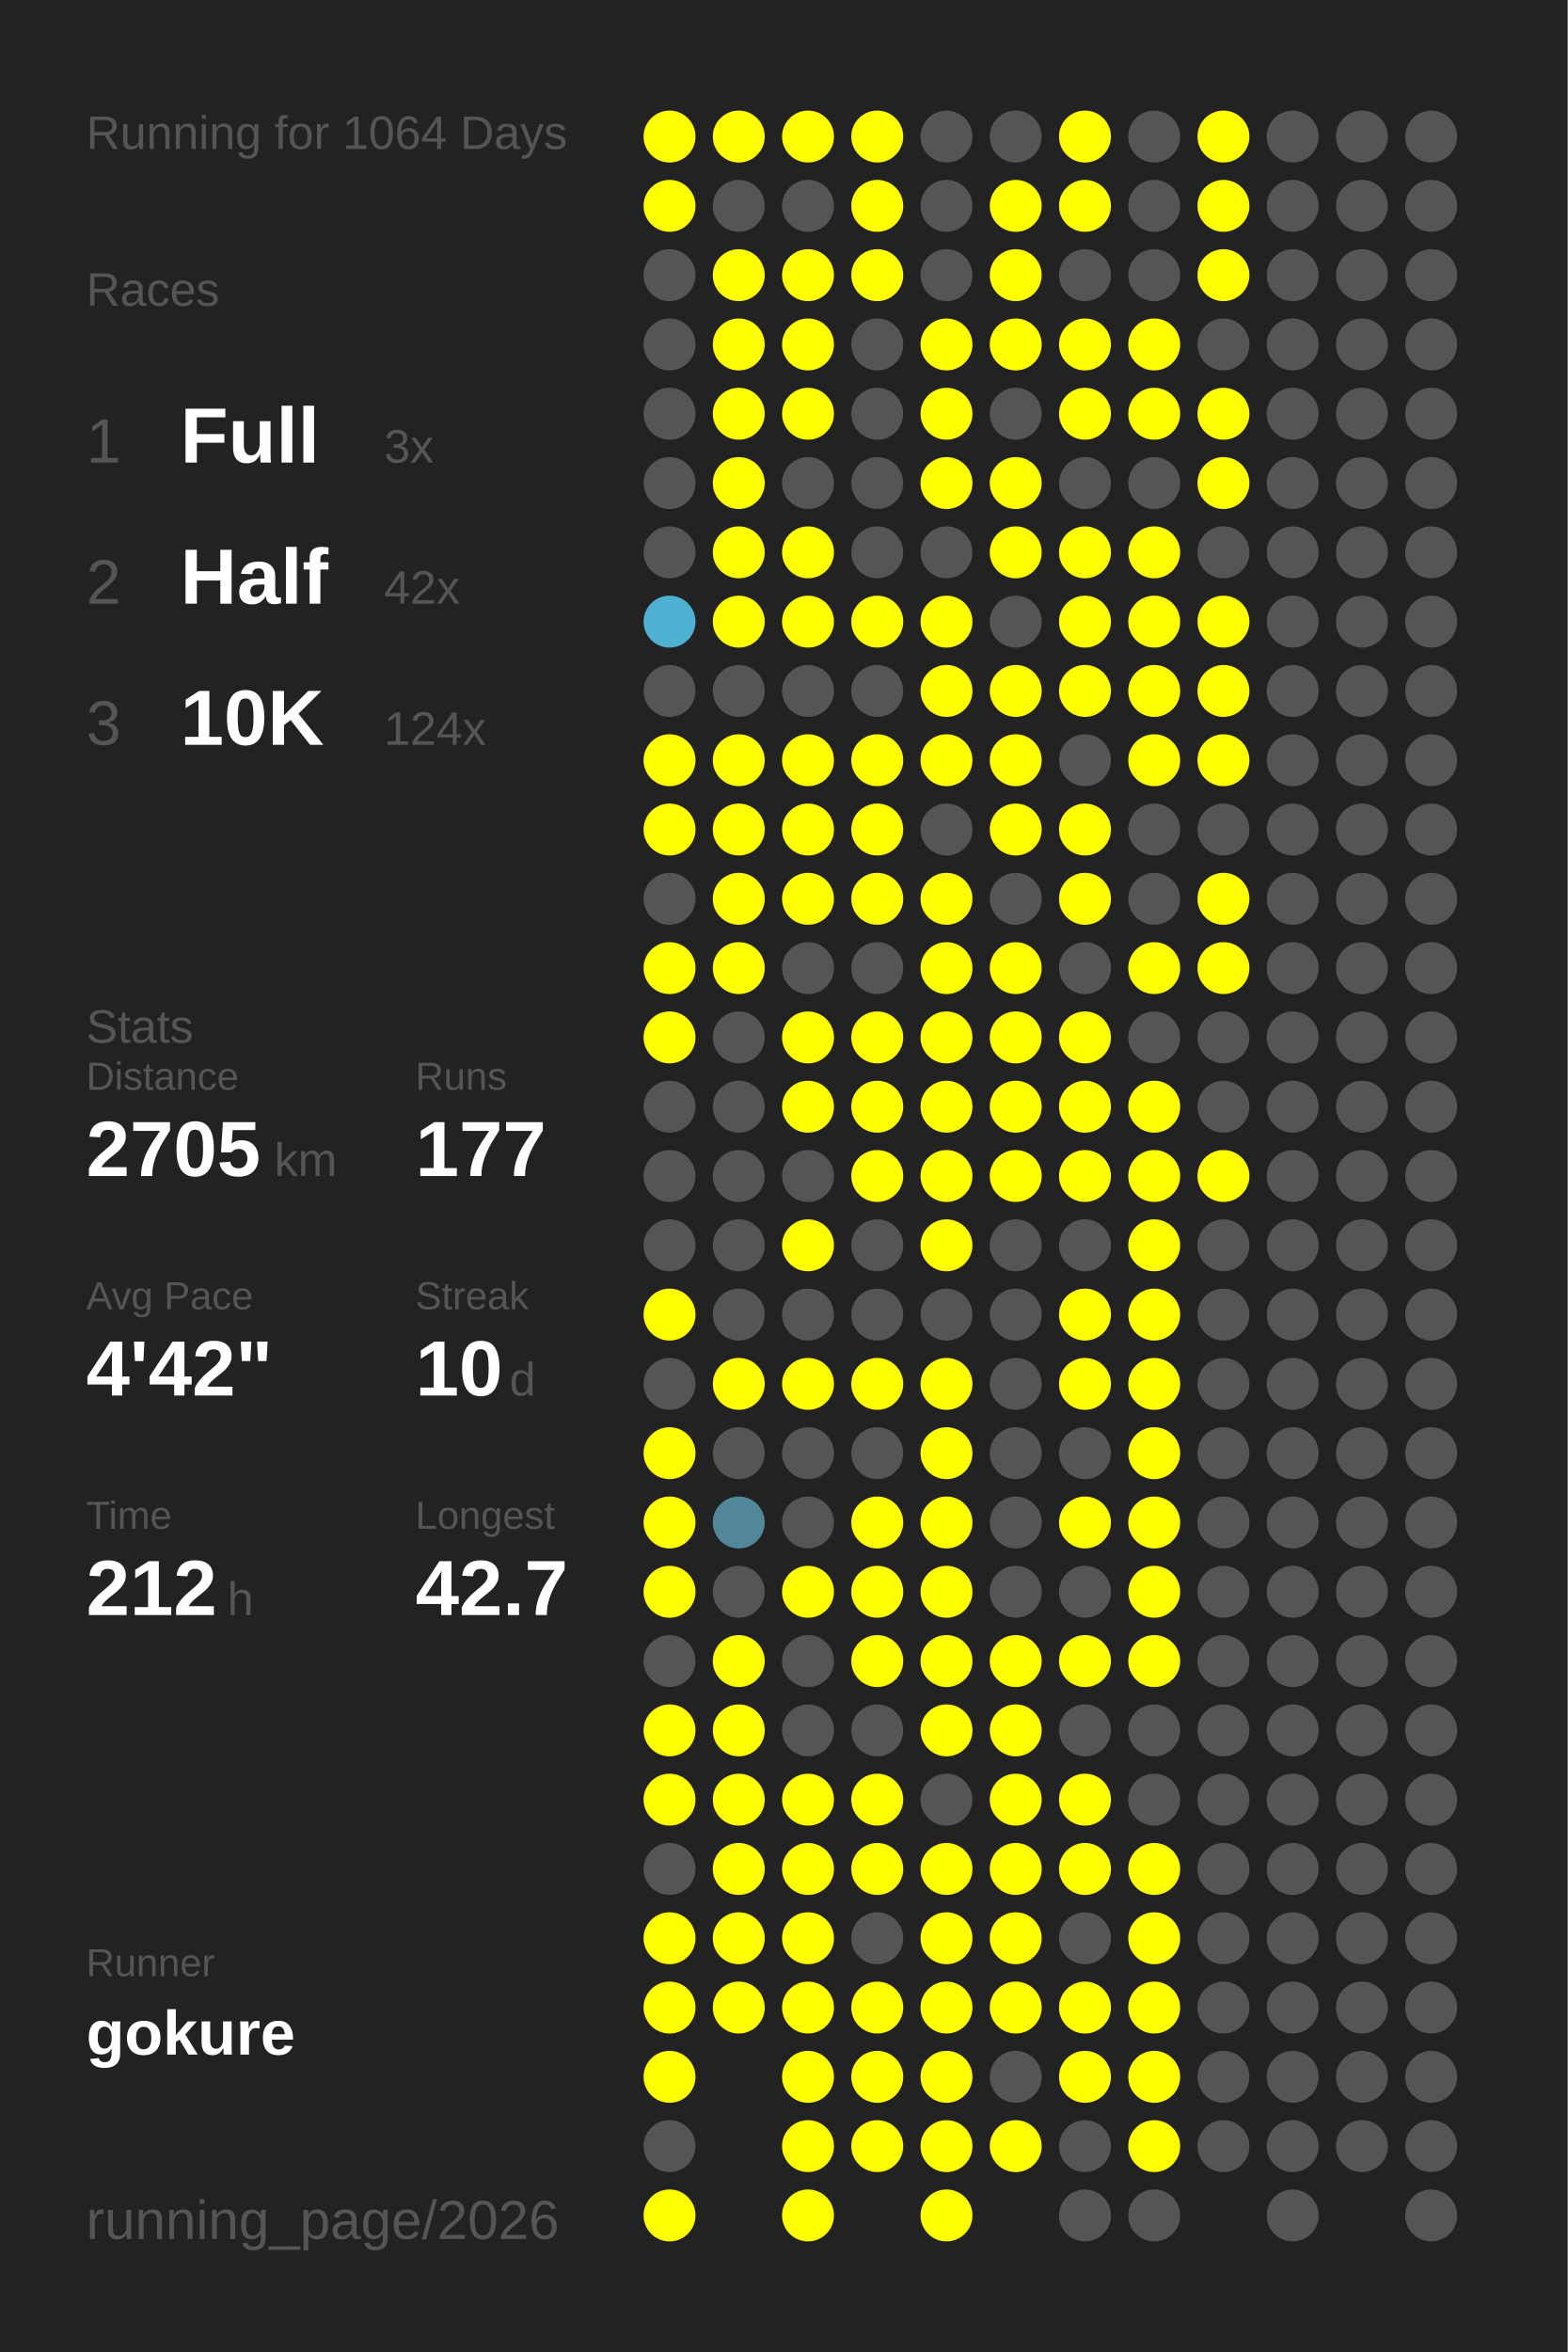
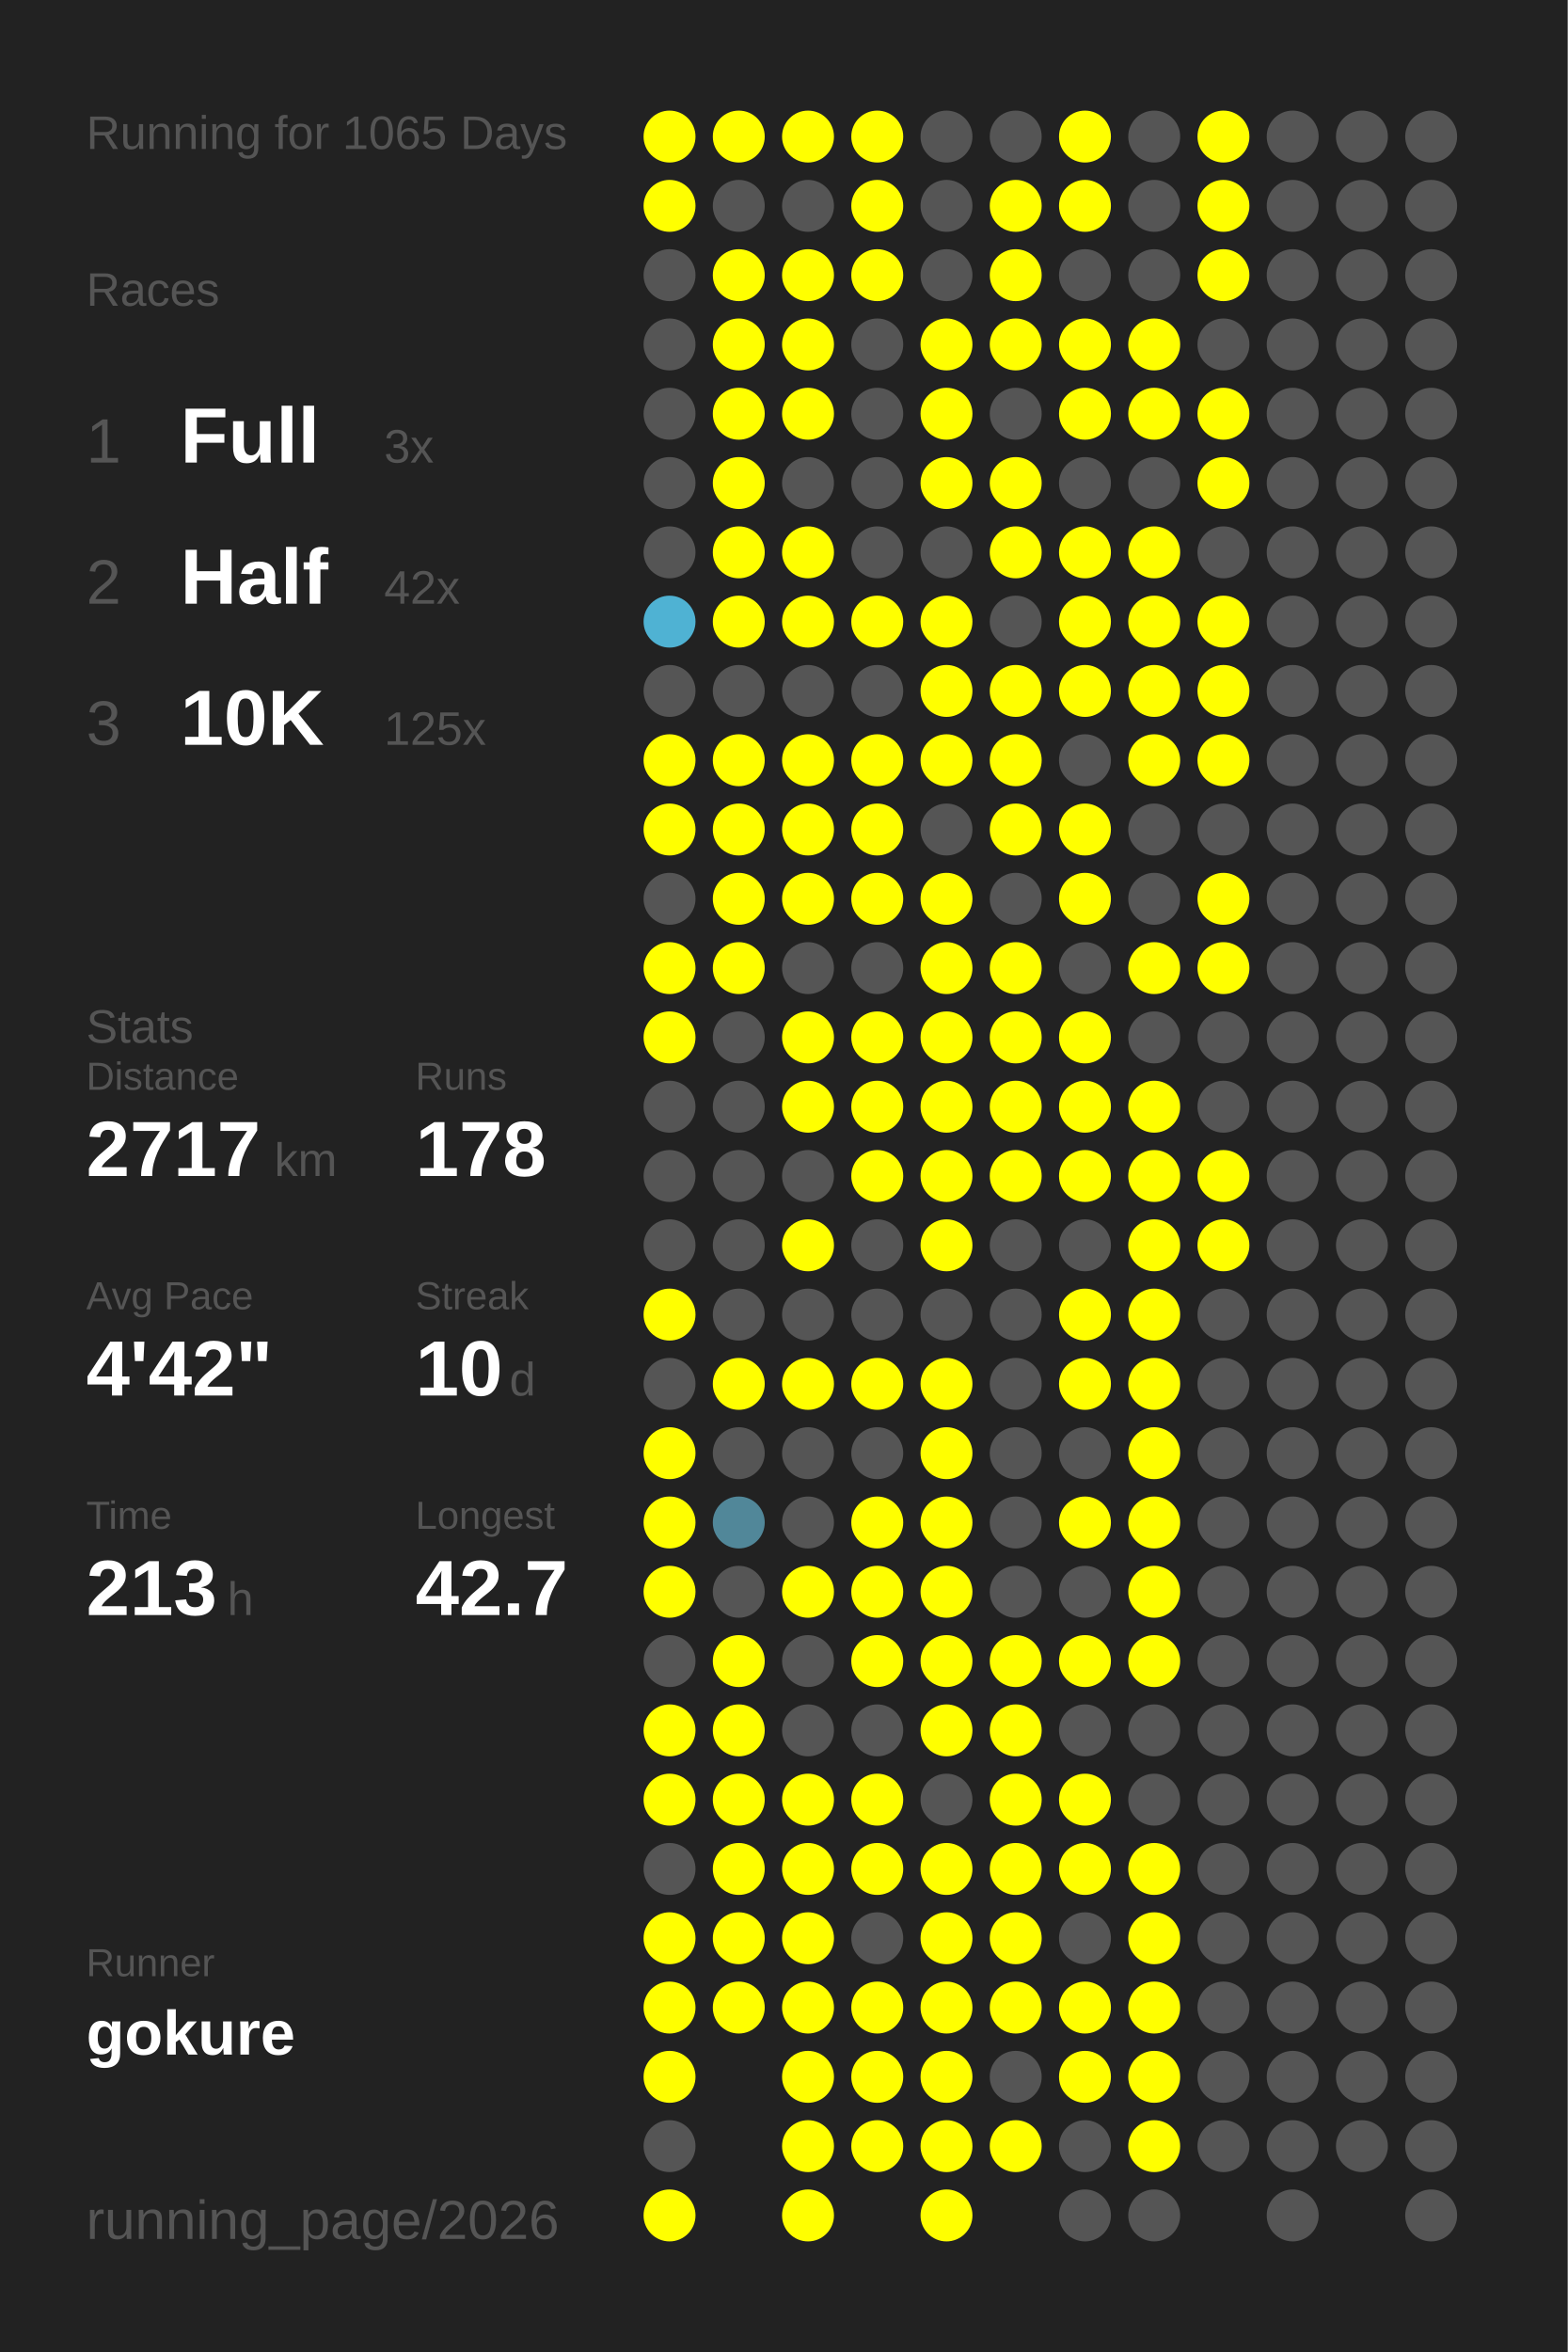
<svg xmlns="http://www.w3.org/2000/svg" baseProfile="full" height="300mm" version="1.1" viewBox="0,0,200,300" width="200mm">
  <defs />
  <rect fill="#222222" height="300" width="200" x="0" y="0" />
-   <text fill="#555555" style="font-size:6px; font-family:Arial;" x="11" y="19">Running for 1064 Days</text>
+   <text fill="#555555" style="font-size:6px; font-family:Arial;" x="11" y="19">Running for 1065 Days</text>
  <text fill="#555555" style="font-size:6px; font-family:Arial;" x="11" y="39">Races</text>
  <text fill="#555555" style="font-size:8px; font-family:Arial;" x="11" y="59">1</text>
  <text fill="#FFFFFF" style="font-size:10px; font-family:Arial; font-weight:bold;" x="23" y="59">Full</text>
  <text fill="#555555" style="font-size:6px; font-family:Arial;" x="49" y="59">3x</text>
  <text fill="#555555" style="font-size:8px; font-family:Arial;" x="11" y="77">2</text>
  <text fill="#FFFFFF" style="font-size:10px; font-family:Arial; font-weight:bold;" x="23" y="77">Half</text>
  <text fill="#555555" style="font-size:6px; font-family:Arial;" x="49" y="77">42x</text>
  <text fill="#555555" style="font-size:8px; font-family:Arial;" x="11" y="95">3</text>
  <text fill="#FFFFFF" style="font-size:10px; font-family:Arial; font-weight:bold;" x="23" y="95">10K</text>
-   <text fill="#555555" style="font-size:6px; font-family:Arial;" x="49" y="95">124x</text>
+   <text fill="#555555" style="font-size:6px; font-family:Arial;" x="49" y="95">125x</text>
  <text fill="#555555" style="font-size:6px; font-family:Arial;" x="11" y="133">Stats</text>
  <text fill="#555555" style="font-size:5px; font-family:Arial;" x="11" y="139">Distance</text>
-   <text fill="#FFFFFF" style="font-size:10px; font-family:Arial; font-weight:bold;" x="11" y="150">2705</text>
+   <text fill="#FFFFFF" style="font-size:10px; font-family:Arial; font-weight:bold;" x="11" y="150">2717</text>
  <text fill="#555555" style="font-size:6px; font-family:Arial;" x="35" y="150">km</text>
  <text fill="#555555" style="font-size:5px; font-family:Arial;" x="53" y="139">Runs</text>
-   <text fill="#FFFFFF" style="font-size:10px; font-family:Arial; font-weight:bold;" x="53" y="150">177</text>
+   <text fill="#FFFFFF" style="font-size:10px; font-family:Arial; font-weight:bold;" x="53" y="150">178</text>
  <text fill="#555555" style="font-size:5px; font-family:Arial;" x="11" y="167">Avg Pace</text>
  <text fill="#FFFFFF" style="font-size:10px; font-family:Arial; font-weight:bold;" x="11" y="178">4'42"</text>
  <text fill="#555555" style="font-size:5px; font-family:Arial;" x="53" y="167">Streak</text>
  <text fill="#FFFFFF" style="font-size:10px; font-family:Arial; font-weight:bold;" x="53" y="178">10</text>
  <text fill="#555555" style="font-size:6px; font-family:Arial;" x="65" y="178">d</text>
  <text fill="#555555" style="font-size:5px; font-family:Arial;" x="11" y="195">Time</text>
-   <text fill="#FFFFFF" style="font-size:10px; font-family:Arial; font-weight:bold;" x="11" y="206">212</text>
+   <text fill="#FFFFFF" style="font-size:10px; font-family:Arial; font-weight:bold;" x="11" y="206">213</text>
  <text fill="#555555" style="font-size:6px; font-family:Arial;" x="29" y="206">h</text>
  <text fill="#555555" style="font-size:5px; font-family:Arial;" x="53" y="195">Longest</text>
  <text fill="#FFFFFF" style="font-size:10px; font-family:Arial; font-weight:bold;" x="53" y="206">42.7</text>
  <text fill="#555555" style="font-size:5px; font-family:Arial;" x="11" y="252.065">Runner</text>
  <text fill="#FFFFFF" style="font-size:8px; font-family:Arial; font-weight:bold;" x="11" y="262.065">gokure</text>
  <text fill="#555555" style="font-size:7px; font-family:Arial;" x="11" y="285.581">running_page/2026</text>
  <circle cx="85.417" cy="17.419" fill="#FFFF00" r="3.312" />
  <circle cx="85.417" cy="26.258" fill="#FFFF00" r="3.312" />
  <circle cx="85.417" cy="35.097" fill="#555555" r="3.312" />
  <circle cx="85.417" cy="43.935" fill="#555555" r="3.312" />
  <circle cx="85.417" cy="52.774" fill="#555555" r="3.312" />
  <circle cx="85.417" cy="61.613" fill="#555555" r="3.312" />
  <circle cx="85.417" cy="70.452" fill="#555555" r="3.312" />
  <circle cx="85.417" cy="79.29" fill="#4fb2d3" r="3.312" />
  <circle cx="85.417" cy="88.129" fill="#555555" r="3.312" />
  <circle cx="85.417" cy="96.968" fill="#FFFF00" r="3.312" />
  <circle cx="85.417" cy="105.806" fill="#FFFF00" r="3.312" />
  <circle cx="85.417" cy="114.645" fill="#555555" r="3.312" />
  <circle cx="85.417" cy="123.484" fill="#FFFF00" r="3.312" />
  <circle cx="85.417" cy="132.323" fill="#FFFF00" r="3.312" />
  <circle cx="85.417" cy="141.161" fill="#555555" r="3.312" />
  <circle cx="85.417" cy="150" fill="#555555" r="3.312" />
  <circle cx="85.417" cy="158.839" fill="#555555" r="3.312" />
  <circle cx="85.417" cy="167.677" fill="#FFFF00" r="3.312" />
  <circle cx="85.417" cy="176.516" fill="#555555" r="3.312" />
  <circle cx="85.417" cy="185.355" fill="#FFFF00" r="3.312" />
  <circle cx="85.417" cy="194.194" fill="#FFFF00" r="3.312" />
  <circle cx="85.417" cy="203.032" fill="#FFFF00" r="3.312" />
  <circle cx="85.417" cy="211.871" fill="#555555" r="3.312" />
  <circle cx="85.417" cy="220.71" fill="#FFFF00" r="3.312" />
  <circle cx="85.417" cy="229.548" fill="#FFFF00" r="3.312" />
  <circle cx="85.417" cy="238.387" fill="#555555" r="3.312" />
  <circle cx="85.417" cy="247.226" fill="#FFFF00" r="3.312" />
  <circle cx="85.417" cy="256.065" fill="#FFFF00" r="3.312" />
  <circle cx="85.417" cy="264.903" fill="#FFFF00" r="3.312" />
  <circle cx="85.417" cy="273.742" fill="#555555" r="3.312" />
  <circle cx="85.417" cy="282.581" fill="#FFFF00" r="3.312" />
  <circle cx="94.25" cy="17.419" fill="#FFFF00" r="3.312" />
  <circle cx="94.25" cy="26.258" fill="#555555" r="3.312" />
  <circle cx="94.25" cy="35.097" fill="#FFFF00" r="3.312" />
  <circle cx="94.25" cy="43.935" fill="#FFFF00" r="3.312" />
  <circle cx="94.25" cy="52.774" fill="#FFFF00" r="3.312" />
  <circle cx="94.25" cy="61.613" fill="#FFFF00" r="3.312" />
  <circle cx="94.25" cy="70.452" fill="#FFFF00" r="3.312" />
  <circle cx="94.25" cy="79.29" fill="#FFFF00" r="3.312" />
  <circle cx="94.25" cy="88.129" fill="#555555" r="3.312" />
  <circle cx="94.25" cy="96.968" fill="#FFFF00" r="3.312" />
  <circle cx="94.25" cy="105.806" fill="#FFFF00" r="3.312" />
  <circle cx="94.25" cy="114.645" fill="#FFFF00" r="3.312" />
  <circle cx="94.25" cy="123.484" fill="#FFFF00" r="3.312" />
  <circle cx="94.25" cy="132.323" fill="#555555" r="3.312" />
  <circle cx="94.25" cy="141.161" fill="#555555" r="3.312" />
  <circle cx="94.25" cy="150" fill="#555555" r="3.312" />
  <circle cx="94.25" cy="158.839" fill="#555555" r="3.312" />
  <circle cx="94.25" cy="167.677" fill="#555555" r="3.312" />
  <circle cx="94.25" cy="176.516" fill="#FFFF00" r="3.312" />
  <circle cx="94.25" cy="185.355" fill="#555555" r="3.312" />
  <circle cx="94.25" cy="194.194" fill="#518799" r="3.312" />
  <circle cx="94.25" cy="203.032" fill="#555555" r="3.312" />
  <circle cx="94.25" cy="211.871" fill="#FFFF00" r="3.312" />
  <circle cx="94.25" cy="220.71" fill="#FFFF00" r="3.312" />
  <circle cx="94.25" cy="229.548" fill="#FFFF00" r="3.312" />
  <circle cx="94.25" cy="238.387" fill="#FFFF00" r="3.312" />
  <circle cx="94.25" cy="247.226" fill="#FFFF00" r="3.312" />
  <circle cx="94.25" cy="256.065" fill="#FFFF00" r="3.312" />
  <circle cx="103.083" cy="17.419" fill="#FFFF00" r="3.312" />
  <circle cx="103.083" cy="26.258" fill="#555555" r="3.312" />
  <circle cx="103.083" cy="35.097" fill="#FFFF00" r="3.312" />
  <circle cx="103.083" cy="43.935" fill="#FFFF00" r="3.312" />
  <circle cx="103.083" cy="52.774" fill="#FFFF00" r="3.312" />
  <circle cx="103.083" cy="61.613" fill="#555555" r="3.312" />
  <circle cx="103.083" cy="70.452" fill="#FFFF00" r="3.312" />
  <circle cx="103.083" cy="79.29" fill="#FFFF00" r="3.312" />
  <circle cx="103.083" cy="88.129" fill="#555555" r="3.312" />
  <circle cx="103.083" cy="96.968" fill="#FFFF00" r="3.312" />
  <circle cx="103.083" cy="105.806" fill="#FFFF00" r="3.312" />
  <circle cx="103.083" cy="114.645" fill="#FFFF00" r="3.312" />
  <circle cx="103.083" cy="123.484" fill="#555555" r="3.312" />
  <circle cx="103.083" cy="132.323" fill="#FFFF00" r="3.312" />
  <circle cx="103.083" cy="141.161" fill="#FFFF00" r="3.312" />
  <circle cx="103.083" cy="150" fill="#555555" r="3.312" />
  <circle cx="103.083" cy="158.839" fill="#FFFF00" r="3.312" />
  <circle cx="103.083" cy="167.677" fill="#555555" r="3.312" />
  <circle cx="103.083" cy="176.516" fill="#FFFF00" r="3.312" />
  <circle cx="103.083" cy="185.355" fill="#555555" r="3.312" />
  <circle cx="103.083" cy="194.194" fill="#555555" r="3.312" />
  <circle cx="103.083" cy="203.032" fill="#FFFF00" r="3.312" />
  <circle cx="103.083" cy="211.871" fill="#555555" r="3.312" />
  <circle cx="103.083" cy="220.71" fill="#555555" r="3.312" />
  <circle cx="103.083" cy="229.548" fill="#FFFF00" r="3.312" />
  <circle cx="103.083" cy="238.387" fill="#FFFF00" r="3.312" />
  <circle cx="103.083" cy="247.226" fill="#FFFF00" r="3.312" />
  <circle cx="103.083" cy="256.065" fill="#FFFF00" r="3.312" />
  <circle cx="103.083" cy="264.903" fill="#FFFF00" r="3.312" />
  <circle cx="103.083" cy="273.742" fill="#FFFF00" r="3.312" />
  <circle cx="103.083" cy="282.581" fill="#FFFF00" r="3.312" />
  <circle cx="111.917" cy="17.419" fill="#FFFF00" r="3.312" />
  <circle cx="111.917" cy="26.258" fill="#FFFF00" r="3.312" />
  <circle cx="111.917" cy="35.097" fill="#FFFF00" r="3.312" />
  <circle cx="111.917" cy="43.935" fill="#555555" r="3.312" />
  <circle cx="111.917" cy="52.774" fill="#555555" r="3.312" />
  <circle cx="111.917" cy="61.613" fill="#555555" r="3.312" />
  <circle cx="111.917" cy="70.452" fill="#555555" r="3.312" />
  <circle cx="111.917" cy="79.29" fill="#FFFF00" r="3.312" />
  <circle cx="111.917" cy="88.129" fill="#555555" r="3.312" />
  <circle cx="111.917" cy="96.968" fill="#FFFF00" r="3.312" />
  <circle cx="111.917" cy="105.806" fill="#FFFF00" r="3.312" />
  <circle cx="111.917" cy="114.645" fill="#FFFF00" r="3.312" />
  <circle cx="111.917" cy="123.484" fill="#555555" r="3.312" />
  <circle cx="111.917" cy="132.323" fill="#FFFF00" r="3.312" />
  <circle cx="111.917" cy="141.161" fill="#FFFF00" r="3.312" />
  <circle cx="111.917" cy="150" fill="#FFFF00" r="3.312" />
  <circle cx="111.917" cy="158.839" fill="#555555" r="3.312" />
  <circle cx="111.917" cy="167.677" fill="#555555" r="3.312" />
  <circle cx="111.917" cy="176.516" fill="#FFFF00" r="3.312" />
  <circle cx="111.917" cy="185.355" fill="#555555" r="3.312" />
  <circle cx="111.917" cy="194.194" fill="#FFFF00" r="3.312" />
  <circle cx="111.917" cy="203.032" fill="#FFFF00" r="3.312" />
  <circle cx="111.917" cy="211.871" fill="#FFFF00" r="3.312" />
  <circle cx="111.917" cy="220.71" fill="#555555" r="3.312" />
  <circle cx="111.917" cy="229.548" fill="#FFFF00" r="3.312" />
  <circle cx="111.917" cy="238.387" fill="#FFFF00" r="3.312" />
  <circle cx="111.917" cy="247.226" fill="#555555" r="3.312" />
  <circle cx="111.917" cy="256.065" fill="#FFFF00" r="3.312" />
  <circle cx="111.917" cy="264.903" fill="#FFFF00" r="3.312" />
  <circle cx="111.917" cy="273.742" fill="#FFFF00" r="3.312" />
  <circle cx="120.75" cy="17.419" fill="#555555" r="3.312" />
  <circle cx="120.75" cy="26.258" fill="#555555" r="3.312" />
  <circle cx="120.75" cy="35.097" fill="#555555" r="3.312" />
  <circle cx="120.75" cy="43.935" fill="#FFFF00" r="3.312" />
  <circle cx="120.75" cy="52.774" fill="#FFFF00" r="3.312" />
  <circle cx="120.75" cy="61.613" fill="#FFFF00" r="3.312" />
  <circle cx="120.75" cy="70.452" fill="#555555" r="3.312" />
  <circle cx="120.75" cy="79.29" fill="#FFFF00" r="3.312" />
  <circle cx="120.75" cy="88.129" fill="#FFFF00" r="3.312" />
  <circle cx="120.75" cy="96.968" fill="#FFFF00" r="3.312" />
  <circle cx="120.75" cy="105.806" fill="#555555" r="3.312" />
  <circle cx="120.75" cy="114.645" fill="#FFFF00" r="3.312" />
  <circle cx="120.75" cy="123.484" fill="#FFFF00" r="3.312" />
  <circle cx="120.75" cy="132.323" fill="#FFFF00" r="3.312" />
  <circle cx="120.75" cy="141.161" fill="#FFFF00" r="3.312" />
  <circle cx="120.75" cy="150" fill="#FFFF00" r="3.312" />
  <circle cx="120.75" cy="158.839" fill="#FFFF00" r="3.312" />
  <circle cx="120.75" cy="167.677" fill="#555555" r="3.312" />
  <circle cx="120.75" cy="176.516" fill="#FFFF00" r="3.312" />
  <circle cx="120.75" cy="185.355" fill="#FFFF00" r="3.312" />
  <circle cx="120.75" cy="194.194" fill="#FFFF00" r="3.312" />
  <circle cx="120.75" cy="203.032" fill="#FFFF00" r="3.312" />
  <circle cx="120.75" cy="211.871" fill="#FFFF00" r="3.312" />
  <circle cx="120.75" cy="220.71" fill="#FFFF00" r="3.312" />
  <circle cx="120.75" cy="229.548" fill="#555555" r="3.312" />
  <circle cx="120.75" cy="238.387" fill="#FFFF00" r="3.312" />
  <circle cx="120.75" cy="247.226" fill="#FFFF00" r="3.312" />
  <circle cx="120.75" cy="256.065" fill="#FFFF00" r="3.312" />
  <circle cx="120.75" cy="264.903" fill="#FFFF00" r="3.312" />
  <circle cx="120.75" cy="273.742" fill="#FFFF00" r="3.312" />
  <circle cx="120.75" cy="282.581" fill="#FFFF00" r="3.312" />
  <circle cx="129.583" cy="17.419" fill="#555555" r="3.312" />
  <circle cx="129.583" cy="26.258" fill="#FFFF00" r="3.312" />
  <circle cx="129.583" cy="35.097" fill="#FFFF00" r="3.312" />
  <circle cx="129.583" cy="43.935" fill="#FFFF00" r="3.312" />
  <circle cx="129.583" cy="52.774" fill="#555555" r="3.312" />
  <circle cx="129.583" cy="61.613" fill="#FFFF00" r="3.312" />
  <circle cx="129.583" cy="70.452" fill="#FFFF00" r="3.312" />
  <circle cx="129.583" cy="79.29" fill="#555555" r="3.312" />
  <circle cx="129.583" cy="88.129" fill="#FFFF00" r="3.312" />
  <circle cx="129.583" cy="96.968" fill="#FFFF00" r="3.312" />
  <circle cx="129.583" cy="105.806" fill="#FFFF00" r="3.312" />
  <circle cx="129.583" cy="114.645" fill="#555555" r="3.312" />
  <circle cx="129.583" cy="123.484" fill="#FFFF00" r="3.312" />
  <circle cx="129.583" cy="132.323" fill="#FFFF00" r="3.312" />
  <circle cx="129.583" cy="141.161" fill="#FFFF00" r="3.312" />
  <circle cx="129.583" cy="150" fill="#FFFF00" r="3.312" />
  <circle cx="129.583" cy="158.839" fill="#555555" r="3.312" />
  <circle cx="129.583" cy="167.677" fill="#555555" r="3.312" />
  <circle cx="129.583" cy="176.516" fill="#555555" r="3.312" />
  <circle cx="129.583" cy="185.355" fill="#555555" r="3.312" />
  <circle cx="129.583" cy="194.194" fill="#555555" r="3.312" />
  <circle cx="129.583" cy="203.032" fill="#555555" r="3.312" />
  <circle cx="129.583" cy="211.871" fill="#FFFF00" r="3.312" />
  <circle cx="129.583" cy="220.71" fill="#FFFF00" r="3.312" />
  <circle cx="129.583" cy="229.548" fill="#FFFF00" r="3.312" />
  <circle cx="129.583" cy="238.387" fill="#FFFF00" r="3.312" />
  <circle cx="129.583" cy="247.226" fill="#FFFF00" r="3.312" />
  <circle cx="129.583" cy="256.065" fill="#FFFF00" r="3.312" />
  <circle cx="129.583" cy="264.903" fill="#555555" r="3.312" />
  <circle cx="129.583" cy="273.742" fill="#FFFF00" r="3.312" />
  <circle cx="138.417" cy="17.419" fill="#FFFF00" r="3.312" />
  <circle cx="138.417" cy="26.258" fill="#FFFF00" r="3.312" />
  <circle cx="138.417" cy="35.097" fill="#555555" r="3.312" />
  <circle cx="138.417" cy="43.935" fill="#FFFF00" r="3.312" />
  <circle cx="138.417" cy="52.774" fill="#FFFF00" r="3.312" />
  <circle cx="138.417" cy="61.613" fill="#555555" r="3.312" />
  <circle cx="138.417" cy="70.452" fill="#FFFF00" r="3.312" />
  <circle cx="138.417" cy="79.29" fill="#FFFF00" r="3.312" />
  <circle cx="138.417" cy="88.129" fill="#FFFF00" r="3.312" />
  <circle cx="138.417" cy="96.968" fill="#555555" r="3.312" />
  <circle cx="138.417" cy="105.806" fill="#FFFF00" r="3.312" />
  <circle cx="138.417" cy="114.645" fill="#FFFF00" r="3.312" />
  <circle cx="138.417" cy="123.484" fill="#555555" r="3.312" />
  <circle cx="138.417" cy="132.323" fill="#FFFF00" r="3.312" />
  <circle cx="138.417" cy="141.161" fill="#FFFF00" r="3.312" />
  <circle cx="138.417" cy="150" fill="#FFFF00" r="3.312" />
  <circle cx="138.417" cy="158.839" fill="#555555" r="3.312" />
  <circle cx="138.417" cy="167.677" fill="#FFFF00" r="3.312" />
  <circle cx="138.417" cy="176.516" fill="#FFFF00" r="3.312" />
  <circle cx="138.417" cy="185.355" fill="#555555" r="3.312" />
  <circle cx="138.417" cy="194.194" fill="#FFFF00" r="3.312" />
  <circle cx="138.417" cy="203.032" fill="#555555" r="3.312" />
  <circle cx="138.417" cy="211.871" fill="#FFFF00" r="3.312" />
  <circle cx="138.417" cy="220.71" fill="#555555" r="3.312" />
  <circle cx="138.417" cy="229.548" fill="#FFFF00" r="3.312" />
  <circle cx="138.417" cy="238.387" fill="#FFFF00" r="3.312" />
  <circle cx="138.417" cy="247.226" fill="#555555" r="3.312" />
  <circle cx="138.417" cy="256.065" fill="#FFFF00" r="3.312" />
  <circle cx="138.417" cy="264.903" fill="#FFFF00" r="3.312" />
  <circle cx="138.417" cy="273.742" fill="#555555" r="3.312" />
  <circle cx="138.417" cy="282.581" fill="#555555" r="3.312" />
  <circle cx="147.25" cy="17.419" fill="#555555" r="3.312" />
  <circle cx="147.25" cy="26.258" fill="#555555" r="3.312" />
  <circle cx="147.25" cy="35.097" fill="#555555" r="3.312" />
  <circle cx="147.25" cy="43.935" fill="#FFFF00" r="3.312" />
  <circle cx="147.25" cy="52.774" fill="#FFFF00" r="3.312" />
  <circle cx="147.25" cy="61.613" fill="#555555" r="3.312" />
  <circle cx="147.25" cy="70.452" fill="#FFFF00" r="3.312" />
  <circle cx="147.25" cy="79.29" fill="#FFFF00" r="3.312" />
  <circle cx="147.25" cy="88.129" fill="#FFFF00" r="3.312" />
  <circle cx="147.25" cy="96.968" fill="#FFFF00" r="3.312" />
  <circle cx="147.25" cy="105.806" fill="#555555" r="3.312" />
  <circle cx="147.25" cy="114.645" fill="#555555" r="3.312" />
  <circle cx="147.25" cy="123.484" fill="#FFFF00" r="3.312" />
  <circle cx="147.25" cy="132.323" fill="#555555" r="3.312" />
  <circle cx="147.25" cy="141.161" fill="#FFFF00" r="3.312" />
  <circle cx="147.25" cy="150" fill="#FFFF00" r="3.312" />
  <circle cx="147.25" cy="158.839" fill="#FFFF00" r="3.312" />
  <circle cx="147.25" cy="167.677" fill="#FFFF00" r="3.312" />
  <circle cx="147.25" cy="176.516" fill="#FFFF00" r="3.312" />
  <circle cx="147.25" cy="185.355" fill="#FFFF00" r="3.312" />
  <circle cx="147.25" cy="194.194" fill="#FFFF00" r="3.312" />
  <circle cx="147.25" cy="203.032" fill="#FFFF00" r="3.312" />
  <circle cx="147.25" cy="211.871" fill="#FFFF00" r="3.312" />
  <circle cx="147.25" cy="220.71" fill="#555555" r="3.312" />
  <circle cx="147.25" cy="229.548" fill="#555555" r="3.312" />
  <circle cx="147.25" cy="238.387" fill="#FFFF00" r="3.312" />
  <circle cx="147.25" cy="247.226" fill="#FFFF00" r="3.312" />
  <circle cx="147.25" cy="256.065" fill="#FFFF00" r="3.312" />
  <circle cx="147.25" cy="264.903" fill="#FFFF00" r="3.312" />
  <circle cx="147.25" cy="273.742" fill="#FFFF00" r="3.312" />
  <circle cx="147.25" cy="282.581" fill="#555555" r="3.312" />
  <circle cx="156.083" cy="17.419" fill="#FFFF00" r="3.312" />
  <circle cx="156.083" cy="26.258" fill="#FFFF00" r="3.312" />
  <circle cx="156.083" cy="35.097" fill="#FFFF00" r="3.312" />
  <circle cx="156.083" cy="43.935" fill="#555555" r="3.312" />
  <circle cx="156.083" cy="52.774" fill="#FFFF00" r="3.312" />
  <circle cx="156.083" cy="61.613" fill="#FFFF00" r="3.312" />
  <circle cx="156.083" cy="70.452" fill="#555555" r="3.312" />
  <circle cx="156.083" cy="79.29" fill="#FFFF00" r="3.312" />
  <circle cx="156.083" cy="88.129" fill="#FFFF00" r="3.312" />
  <circle cx="156.083" cy="96.968" fill="#FFFF00" r="3.312" />
  <circle cx="156.083" cy="105.806" fill="#555555" r="3.312" />
  <circle cx="156.083" cy="114.645" fill="#FFFF00" r="3.312" />
  <circle cx="156.083" cy="123.484" fill="#FFFF00" r="3.312" />
  <circle cx="156.083" cy="132.323" fill="#555555" r="3.312" />
  <circle cx="156.083" cy="141.161" fill="#555555" r="3.312" />
  <circle cx="156.083" cy="150" fill="#FFFF00" r="3.312" />
-   <circle cx="156.083" cy="158.839" fill="#555555" r="3.312" />
+   <circle cx="156.083" cy="158.839" fill="#FFFF00" r="3.312" />
  <circle cx="156.083" cy="167.677" fill="#555555" r="3.312" />
  <circle cx="156.083" cy="176.516" fill="#555555" r="3.312" />
  <circle cx="156.083" cy="185.355" fill="#555555" r="3.312" />
  <circle cx="156.083" cy="194.194" fill="#555555" r="3.312" />
  <circle cx="156.083" cy="203.032" fill="#555555" r="3.312" />
  <circle cx="156.083" cy="211.871" fill="#555555" r="3.312" />
  <circle cx="156.083" cy="220.71" fill="#555555" r="3.312" />
  <circle cx="156.083" cy="229.548" fill="#555555" r="3.312" />
  <circle cx="156.083" cy="238.387" fill="#555555" r="3.312" />
  <circle cx="156.083" cy="247.226" fill="#555555" r="3.312" />
  <circle cx="156.083" cy="256.065" fill="#555555" r="3.312" />
  <circle cx="156.083" cy="264.903" fill="#555555" r="3.312" />
  <circle cx="156.083" cy="273.742" fill="#555555" r="3.312" />
  <circle cx="164.917" cy="17.419" fill="#555555" r="3.312" />
  <circle cx="164.917" cy="26.258" fill="#555555" r="3.312" />
  <circle cx="164.917" cy="35.097" fill="#555555" r="3.312" />
  <circle cx="164.917" cy="43.935" fill="#555555" r="3.312" />
  <circle cx="164.917" cy="52.774" fill="#555555" r="3.312" />
  <circle cx="164.917" cy="61.613" fill="#555555" r="3.312" />
  <circle cx="164.917" cy="70.452" fill="#555555" r="3.312" />
  <circle cx="164.917" cy="79.29" fill="#555555" r="3.312" />
  <circle cx="164.917" cy="88.129" fill="#555555" r="3.312" />
  <circle cx="164.917" cy="96.968" fill="#555555" r="3.312" />
  <circle cx="164.917" cy="105.806" fill="#555555" r="3.312" />
  <circle cx="164.917" cy="114.645" fill="#555555" r="3.312" />
  <circle cx="164.917" cy="123.484" fill="#555555" r="3.312" />
  <circle cx="164.917" cy="132.323" fill="#555555" r="3.312" />
  <circle cx="164.917" cy="141.161" fill="#555555" r="3.312" />
  <circle cx="164.917" cy="150" fill="#555555" r="3.312" />
  <circle cx="164.917" cy="158.839" fill="#555555" r="3.312" />
  <circle cx="164.917" cy="167.677" fill="#555555" r="3.312" />
  <circle cx="164.917" cy="176.516" fill="#555555" r="3.312" />
  <circle cx="164.917" cy="185.355" fill="#555555" r="3.312" />
  <circle cx="164.917" cy="194.194" fill="#555555" r="3.312" />
  <circle cx="164.917" cy="203.032" fill="#555555" r="3.312" />
  <circle cx="164.917" cy="211.871" fill="#555555" r="3.312" />
  <circle cx="164.917" cy="220.71" fill="#555555" r="3.312" />
  <circle cx="164.917" cy="229.548" fill="#555555" r="3.312" />
  <circle cx="164.917" cy="238.387" fill="#555555" r="3.312" />
  <circle cx="164.917" cy="247.226" fill="#555555" r="3.312" />
  <circle cx="164.917" cy="256.065" fill="#555555" r="3.312" />
  <circle cx="164.917" cy="264.903" fill="#555555" r="3.312" />
  <circle cx="164.917" cy="273.742" fill="#555555" r="3.312" />
  <circle cx="164.917" cy="282.581" fill="#555555" r="3.312" />
  <circle cx="173.75" cy="17.419" fill="#555555" r="3.312" />
  <circle cx="173.75" cy="26.258" fill="#555555" r="3.312" />
  <circle cx="173.75" cy="35.097" fill="#555555" r="3.312" />
  <circle cx="173.75" cy="43.935" fill="#555555" r="3.312" />
  <circle cx="173.75" cy="52.774" fill="#555555" r="3.312" />
  <circle cx="173.75" cy="61.613" fill="#555555" r="3.312" />
  <circle cx="173.75" cy="70.452" fill="#555555" r="3.312" />
  <circle cx="173.75" cy="79.29" fill="#555555" r="3.312" />
  <circle cx="173.75" cy="88.129" fill="#555555" r="3.312" />
  <circle cx="173.75" cy="96.968" fill="#555555" r="3.312" />
  <circle cx="173.75" cy="105.806" fill="#555555" r="3.312" />
  <circle cx="173.75" cy="114.645" fill="#555555" r="3.312" />
  <circle cx="173.75" cy="123.484" fill="#555555" r="3.312" />
  <circle cx="173.75" cy="132.323" fill="#555555" r="3.312" />
  <circle cx="173.75" cy="141.161" fill="#555555" r="3.312" />
  <circle cx="173.75" cy="150" fill="#555555" r="3.312" />
  <circle cx="173.75" cy="158.839" fill="#555555" r="3.312" />
  <circle cx="173.75" cy="167.677" fill="#555555" r="3.312" />
  <circle cx="173.75" cy="176.516" fill="#555555" r="3.312" />
  <circle cx="173.75" cy="185.355" fill="#555555" r="3.312" />
  <circle cx="173.75" cy="194.194" fill="#555555" r="3.312" />
  <circle cx="173.75" cy="203.032" fill="#555555" r="3.312" />
  <circle cx="173.75" cy="211.871" fill="#555555" r="3.312" />
  <circle cx="173.75" cy="220.71" fill="#555555" r="3.312" />
  <circle cx="173.75" cy="229.548" fill="#555555" r="3.312" />
  <circle cx="173.75" cy="238.387" fill="#555555" r="3.312" />
  <circle cx="173.75" cy="247.226" fill="#555555" r="3.312" />
  <circle cx="173.75" cy="256.065" fill="#555555" r="3.312" />
  <circle cx="173.75" cy="264.903" fill="#555555" r="3.312" />
  <circle cx="173.75" cy="273.742" fill="#555555" r="3.312" />
  <circle cx="182.583" cy="17.419" fill="#555555" r="3.312" />
  <circle cx="182.583" cy="26.258" fill="#555555" r="3.312" />
  <circle cx="182.583" cy="35.097" fill="#555555" r="3.312" />
  <circle cx="182.583" cy="43.935" fill="#555555" r="3.312" />
  <circle cx="182.583" cy="52.774" fill="#555555" r="3.312" />
  <circle cx="182.583" cy="61.613" fill="#555555" r="3.312" />
  <circle cx="182.583" cy="70.452" fill="#555555" r="3.312" />
  <circle cx="182.583" cy="79.29" fill="#555555" r="3.312" />
  <circle cx="182.583" cy="88.129" fill="#555555" r="3.312" />
  <circle cx="182.583" cy="96.968" fill="#555555" r="3.312" />
  <circle cx="182.583" cy="105.806" fill="#555555" r="3.312" />
  <circle cx="182.583" cy="114.645" fill="#555555" r="3.312" />
  <circle cx="182.583" cy="123.484" fill="#555555" r="3.312" />
  <circle cx="182.583" cy="132.323" fill="#555555" r="3.312" />
  <circle cx="182.583" cy="141.161" fill="#555555" r="3.312" />
  <circle cx="182.583" cy="150" fill="#555555" r="3.312" />
  <circle cx="182.583" cy="158.839" fill="#555555" r="3.312" />
  <circle cx="182.583" cy="167.677" fill="#555555" r="3.312" />
  <circle cx="182.583" cy="176.516" fill="#555555" r="3.312" />
  <circle cx="182.583" cy="185.355" fill="#555555" r="3.312" />
  <circle cx="182.583" cy="194.194" fill="#555555" r="3.312" />
  <circle cx="182.583" cy="203.032" fill="#555555" r="3.312" />
  <circle cx="182.583" cy="211.871" fill="#555555" r="3.312" />
  <circle cx="182.583" cy="220.71" fill="#555555" r="3.312" />
  <circle cx="182.583" cy="229.548" fill="#555555" r="3.312" />
  <circle cx="182.583" cy="238.387" fill="#555555" r="3.312" />
  <circle cx="182.583" cy="247.226" fill="#555555" r="3.312" />
  <circle cx="182.583" cy="256.065" fill="#555555" r="3.312" />
  <circle cx="182.583" cy="264.903" fill="#555555" r="3.312" />
  <circle cx="182.583" cy="273.742" fill="#555555" r="3.312" />
  <circle cx="182.583" cy="282.581" fill="#555555" r="3.312" />
</svg>
